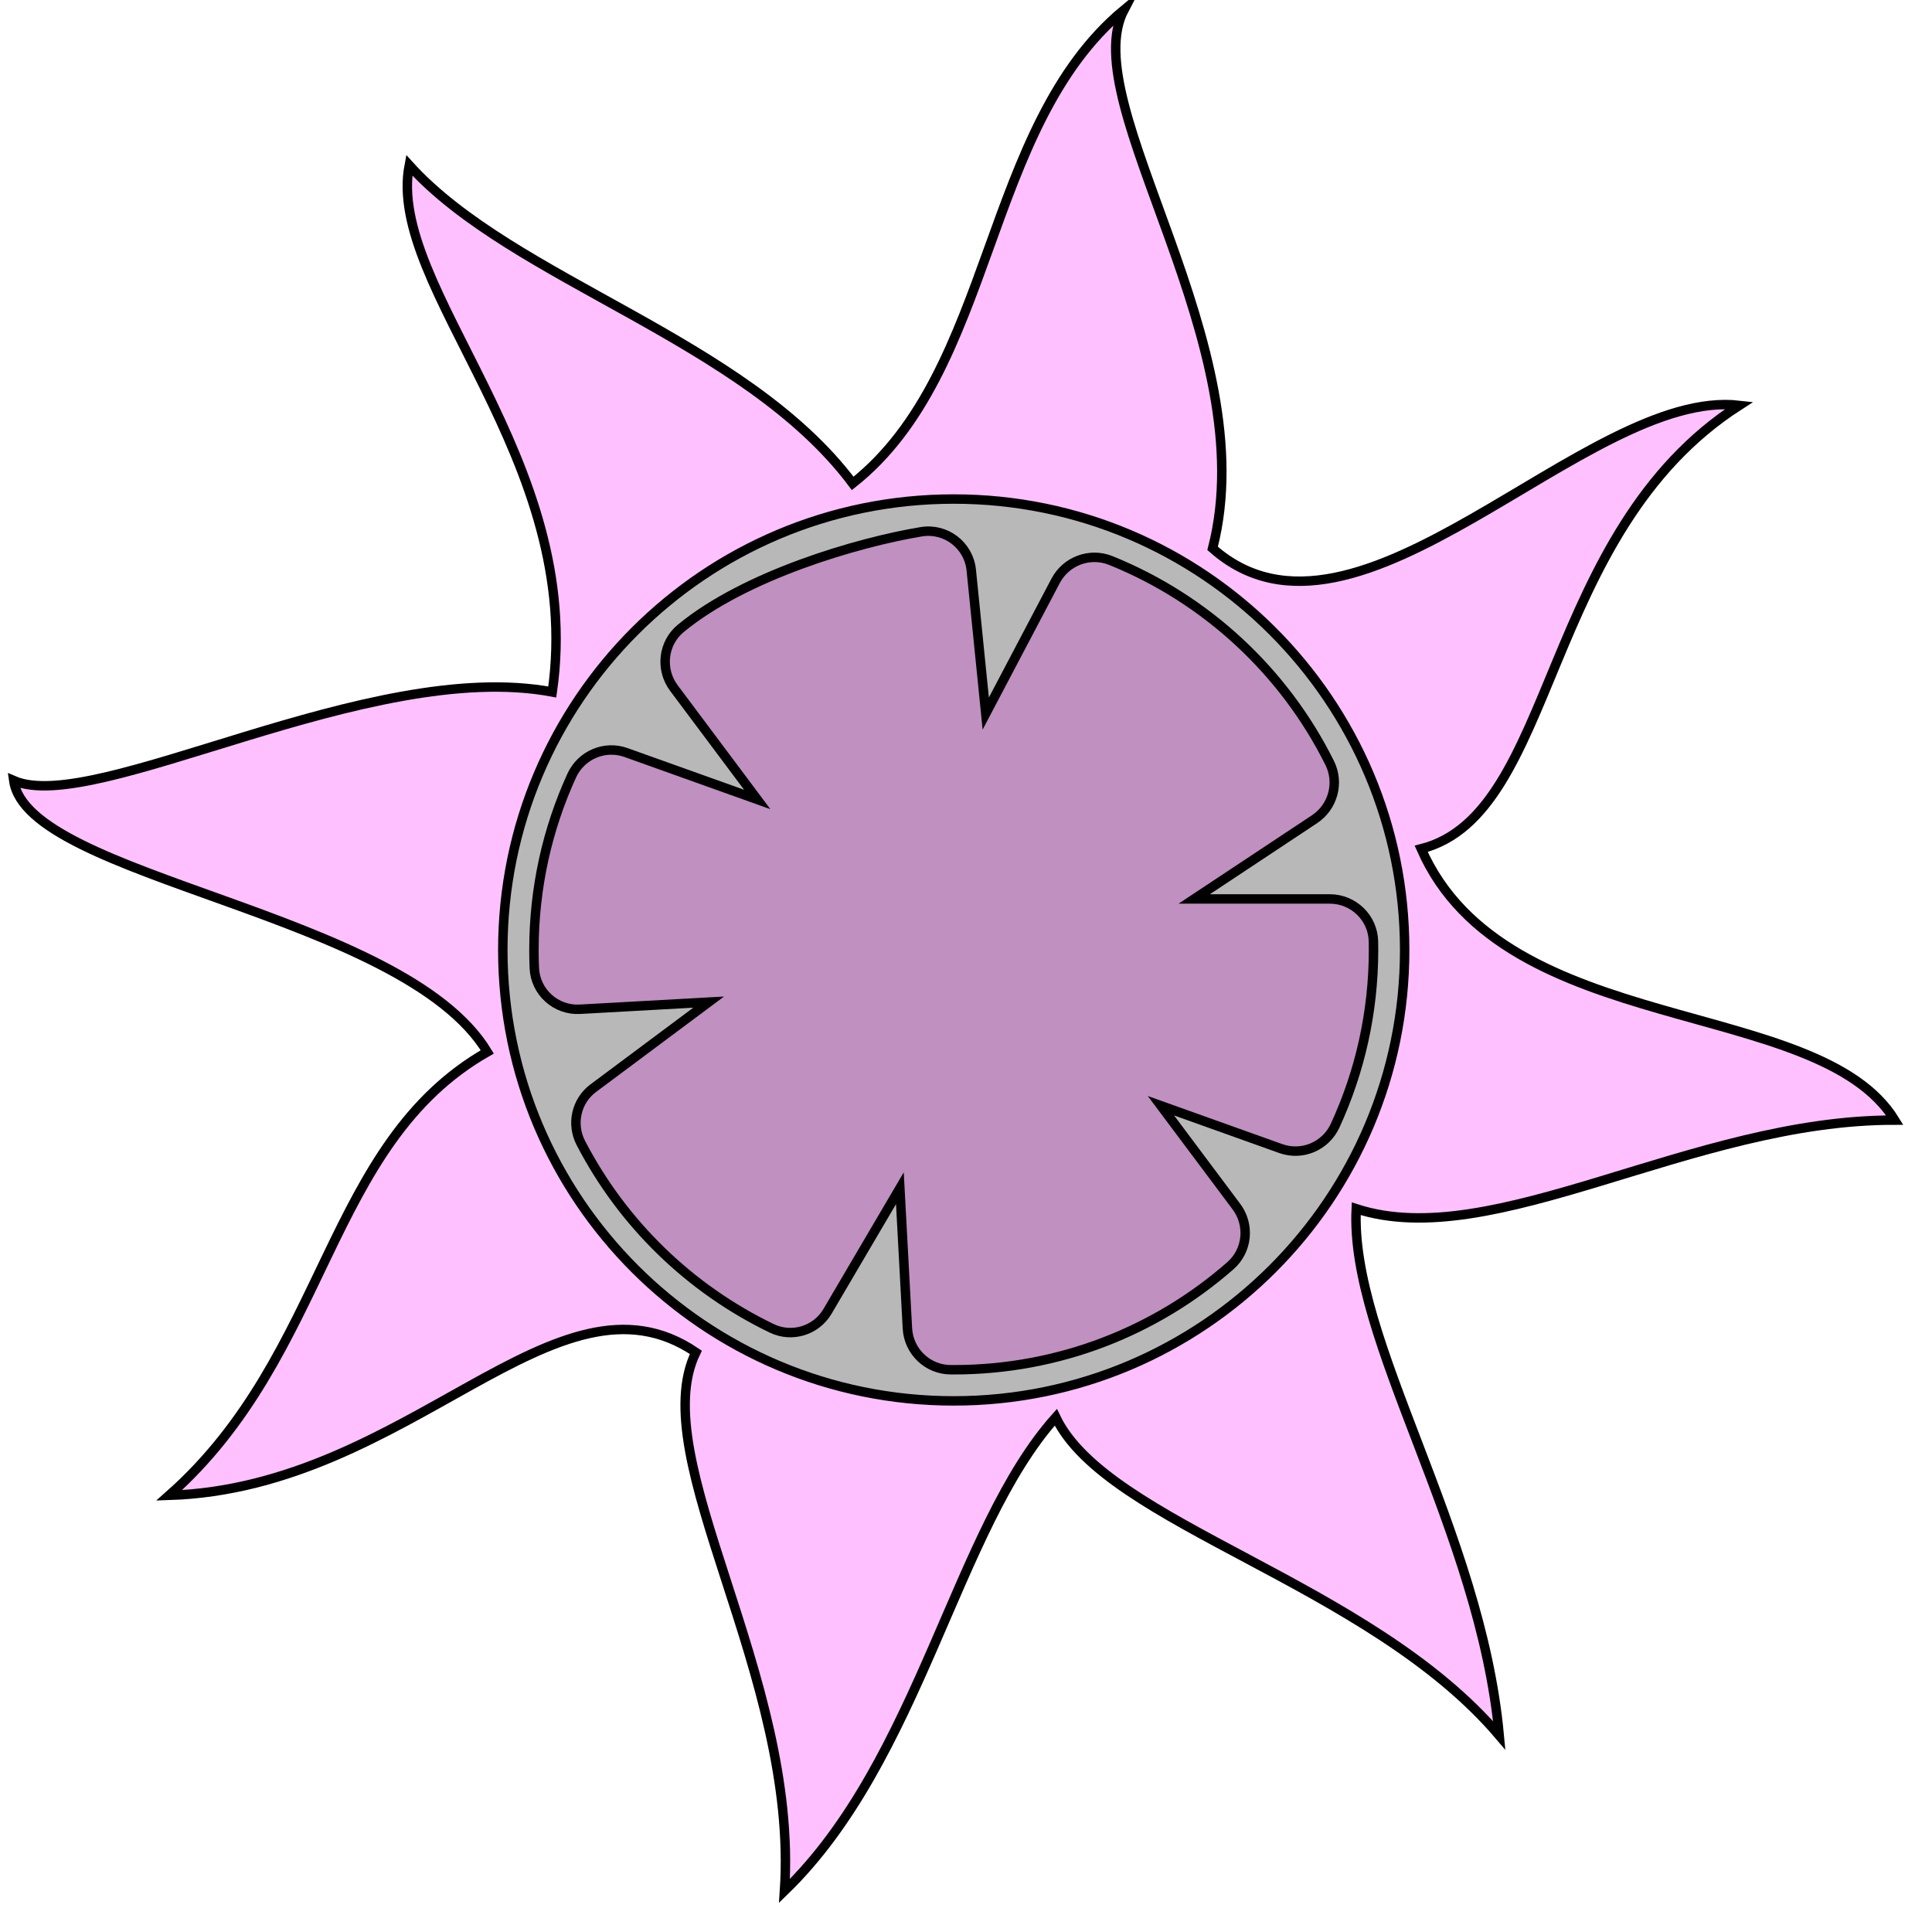
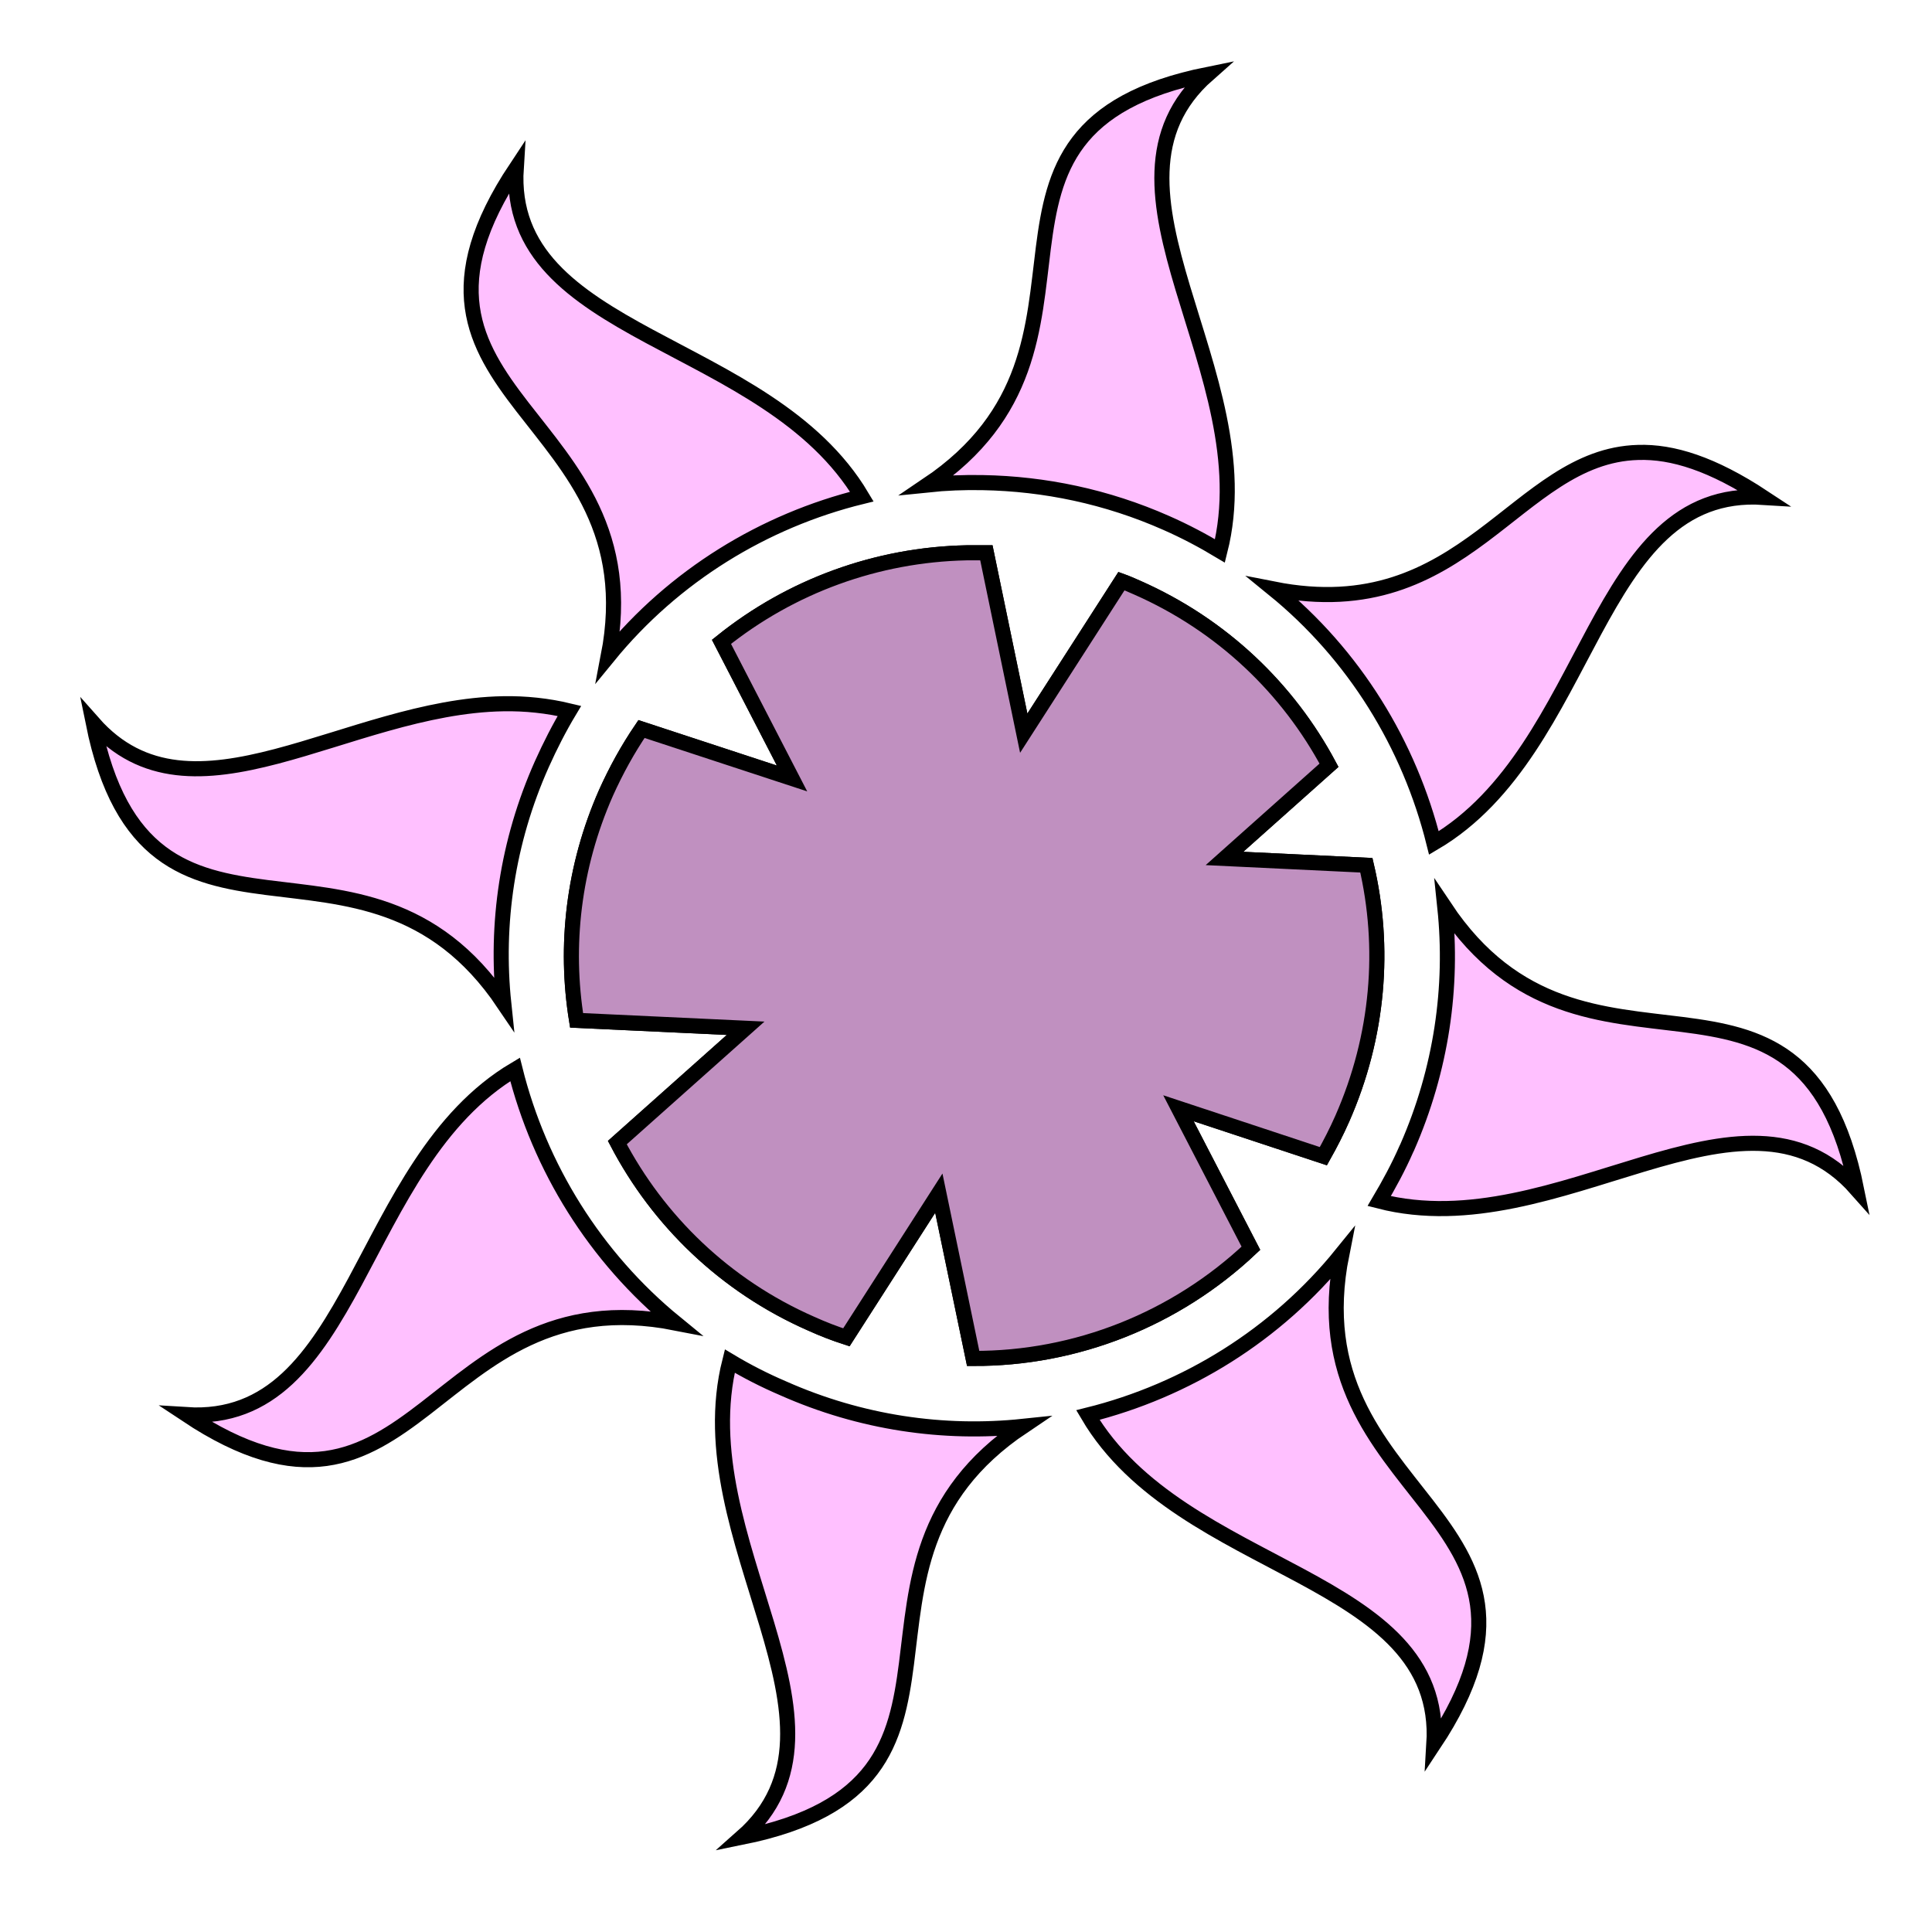
- <svg xmlns="http://www.w3.org/2000/svg" version="1.1" id="Слой_2" x="0px" y="0px" viewBox="0 0 1024 1024" style="enable-background:new 0 0 1024 1024;" xml:space="preserve">
+ <svg xmlns="http://www.w3.org/2000/svg" version="1.1" id="Слой_1" x="0px" y="0px" viewBox="0 0 512 512" style="enable-background:new 0 0 512 512;" xml:space="preserve">
  <style type="text/css">
- 	.st0{opacity:0.28;stroke:#000000;stroke-width:0.75;stroke-miterlimit:10;}
- 	.st1{fill:#FFC0FF;stroke:#000000;stroke-width:5;stroke-miterlimit:10;}
- 	.st2{fill:#C090C0;stroke:#000000;stroke-width:5;stroke-miterlimit:10;}
+ 	.st0{fill:#FFC0FF;stroke:#000000;stroke-width:4;stroke-miterlimit:10;}
+ 	.st1{fill:#FFC0FF;}
+ 	.st2{fill:#C090C0;stroke:#000000;stroke-width:4;stroke-miterlimit:10;}
</style>
-   <g id="Слой_3">
-     <circle class="st0" cx="505.5" cy="503.5" r="247" />
+   <g transform="translate(0,0)">
+     <path class="st0" d="M320.1,19.7c-72.3,14.6-19.2,71.7-74.3,108.8c4.8-0.5,9.7-0.7,14.7-0.6c16.3,0.3,32.8,3.7,48.6,10.7   c5,2.2,9.7,4.7,14.2,7.4C335.3,98.6,286.1,49.7,320.1,19.7L320.1,19.7z M136.8,44.5c-40.8,61.4,37,64.3,24.4,129.4   c17.4-21.3,41.2-35.9,67.2-42.3C203.3,89.4,133.9,89.6,136.8,44.5L136.8,44.5z M434.1,119.9c-32.5,0.9-45.5,46.3-96.6,36.2   c21.4,17.4,36,41.2,42.5,67.3c42.3-24.9,42.1-94.5,87.3-91.6C453.8,122.9,443.2,119.6,434.1,119.9L434.1,119.9z M256.1,146.5   c-23.7,0.5-46.5,8.8-64.9,23.6l18.7,36.2L170,193.2c-3.6,5.3-6.7,10.9-9.4,16.9c-8.7,19.7-11,40.6-7.8,60.3l44.8,2.1l-34,30.3   c10.8,20.6,28.4,37.9,51.4,48c3.1,1.4,6.2,2.6,9.3,3.6l24.5-38.2l9.1,43.8c27.3,0.1,53.7-10.4,73.6-29.2l-19.2-37.1l38.4,12.7   c1.8-3.2,3.5-6.5,5-9.9c9.7-22,11.5-45.5,6.4-67.2l-37.6-1.8l27.7-24.7c-10.8-20.2-28.2-37.1-50.9-47.1c-1.4-0.6-2.7-1.2-4.1-1.7   l-25.9,40.3l-9.9-47.8c-0.5,0-1,0-1.5,0C258.7,146.5,257.4,146.5,256.1,146.5L256.1,146.5z M133.4,186.5   c-41.7,0.7-82.5,34.8-108.7,5.1c14.6,72.2,71.7,19.3,108.8,74.3c-2.2-21,0.9-42.8,10.1-63.4c2.2-4.9,4.6-9.6,7.3-14.1   C145.1,187,139.2,186.4,133.4,186.5L133.4,186.5z M382.9,240.5c2.2,21-0.9,42.9-10,63.6l-0.2,0.4c-2.1,4.8-4.6,9.4-7.2,13.8   c47.5,12.2,96.5-37.1,126.5-3.2C477.3,242.7,420,296.1,382.9,240.5L382.9,240.5z M136.5,283.4c-42.1,25-41.9,94.4-87.1,91.5   c61.4,40.8,64.3-37.1,129.6-24.3C157.7,333.2,143,309.4,136.5,283.4L136.5,283.4z M355.6,332.3c-17.4,21.5-41.2,36.2-67.3,42.7   c24.9,42.3,94.5,42,91.7,87.2C420.8,400.7,342.5,397.9,355.6,332.3L355.6,332.3z M193.4,360.7c-12,47.5,37.1,96.3,3.2,126.2   c72.3-14.6,19.2-71.8,74.5-108.9c-21,2.2-42.9-0.9-63.6-10.1C202.6,365.8,197.9,363.4,193.4,360.7L193.4,360.7z" />
  </g>
-   <path class="st1" d="M1004.27,593.68c-40.77-66.18-206.51-42.54-251.01-143.79C825.5,431.5,816.5,282.5,921.88,214.84  C840.5,205.5,719.5,358.5,642.71,290.65C670.5,182.5,569.5,55.5,595.74,5.21c-74.92,62.23-68.24,191.29-143.79,251  C394.5,179.5,272.38,148.89,216.9,87.59c-12.4,64.91,93.6,155.91,75.81,279.17C195.5,348.5,50.5,432.5,7.27,413.73  c7.23,51.77,206.23,69.77,251,143.8C172.5,606.5,174.5,717.5,89.65,792.58c127.85-4.08,205.22-126.06,279.17-75.81  c-27.6,56.57,54.68,170.73,46.97,285.44c71.74-69.4,90.71-191.71,143.8-251.01c27.2,56.8,165.91,87.3,235.05,168.62  C784.5,810.5,715.3,710.61,718.83,640.66C791.74,664.38,896.5,593.5,1004.27,593.68z M505.5,742.5c-132,0-239-107-239-239  s107-239,239-239s239,107,239,239S637.5,742.5,505.5,742.5z" />
-   <path class="st2" d="M678.87,608.78l-63.56-22.73l40.04,53.52c7.23,9.66,5.88,23.3-3.19,31.26C613,705.18,561.68,726,505.5,726  c-0.56,0-1.12,0-1.67-0.01c-12.2-0.09-22.22-9.69-22.88-21.88l-4-74.31l-38.36,65.26c-6.02,10.23-18.88,14.13-29.57,8.98  c-43.43-20.93-79.01-55.54-101.16-98.24c-5.19-10.01-2.47-22.3,6.57-29.04l61.18-45.62l-68.23,3.79  c-12.73,0.71-23.64-9.1-24.18-21.84c-0.14-3.18-0.2-6.38-0.2-9.6c0-32.98,7.17-64.28,20.04-92.43c4.99-10.91,17.45-16.24,28.75-12.2  l69.56,24.87l-44.17-59.05c-7.37-9.85-5.84-23.82,3.65-31.64c34.15-28.19,93.97-45.65,127.47-51.2  c13.03-2.16,25.16,7.17,26.49,20.31l7.68,76.05l37.03-70.34c5.55-10.54,18.18-15.24,29.23-10.78  c50.54,20.4,91.88,58.82,116.03,107.3c5.25,10.53,1.77,23.33-8.04,29.83l-63.75,42.25h71.84c12.55,0,22.9,10,23.15,22.55  c0.03,1.49,0.04,2.98,0.04,4.48c0,33.25-7.29,64.79-20.36,93.11C702.62,607.51,690.16,612.82,678.87,608.78z" />
+   <path class="st1" d="M-466.6-29.7" />
+   <path class="st2" d="M256.1,146.5c-23.7,0.5-46.5,8.8-64.9,23.6l18.7,36.2L170,193.2c-3.6,5.3-6.7,10.9-9.4,16.9  c-8.7,19.7-11,40.6-7.8,60.3l44.8,2.1l-34,30.3c10.8,20.6,28.4,37.9,51.4,48c3.1,1.4,6.2,2.6,9.3,3.6l24.5-38.2l9.1,43.8  c27.3,0.1,53.7-10.4,73.6-29.2l-19.2-37.1l38.4,12.7c1.8-3.2,3.5-6.5,5-9.9c9.7-22,11.5-45.5,6.4-67.2l-37.6-1.8l27.7-24.7  c-10.8-20.2-28.2-37.1-50.9-47.1c-1.4-0.6-2.7-1.2-4.1-1.7l-25.9,40.3l-9.9-47.8c-0.5,0-1,0-1.5,0  C258.7,146.5,257.4,146.5,256.1,146.5L256.1,146.5z" />
+   <path class="st1" d="M-135.8,111.5" />
+   <path class="st1" d="M-272.2,128.7L-272.2,128.7" />
</svg>
